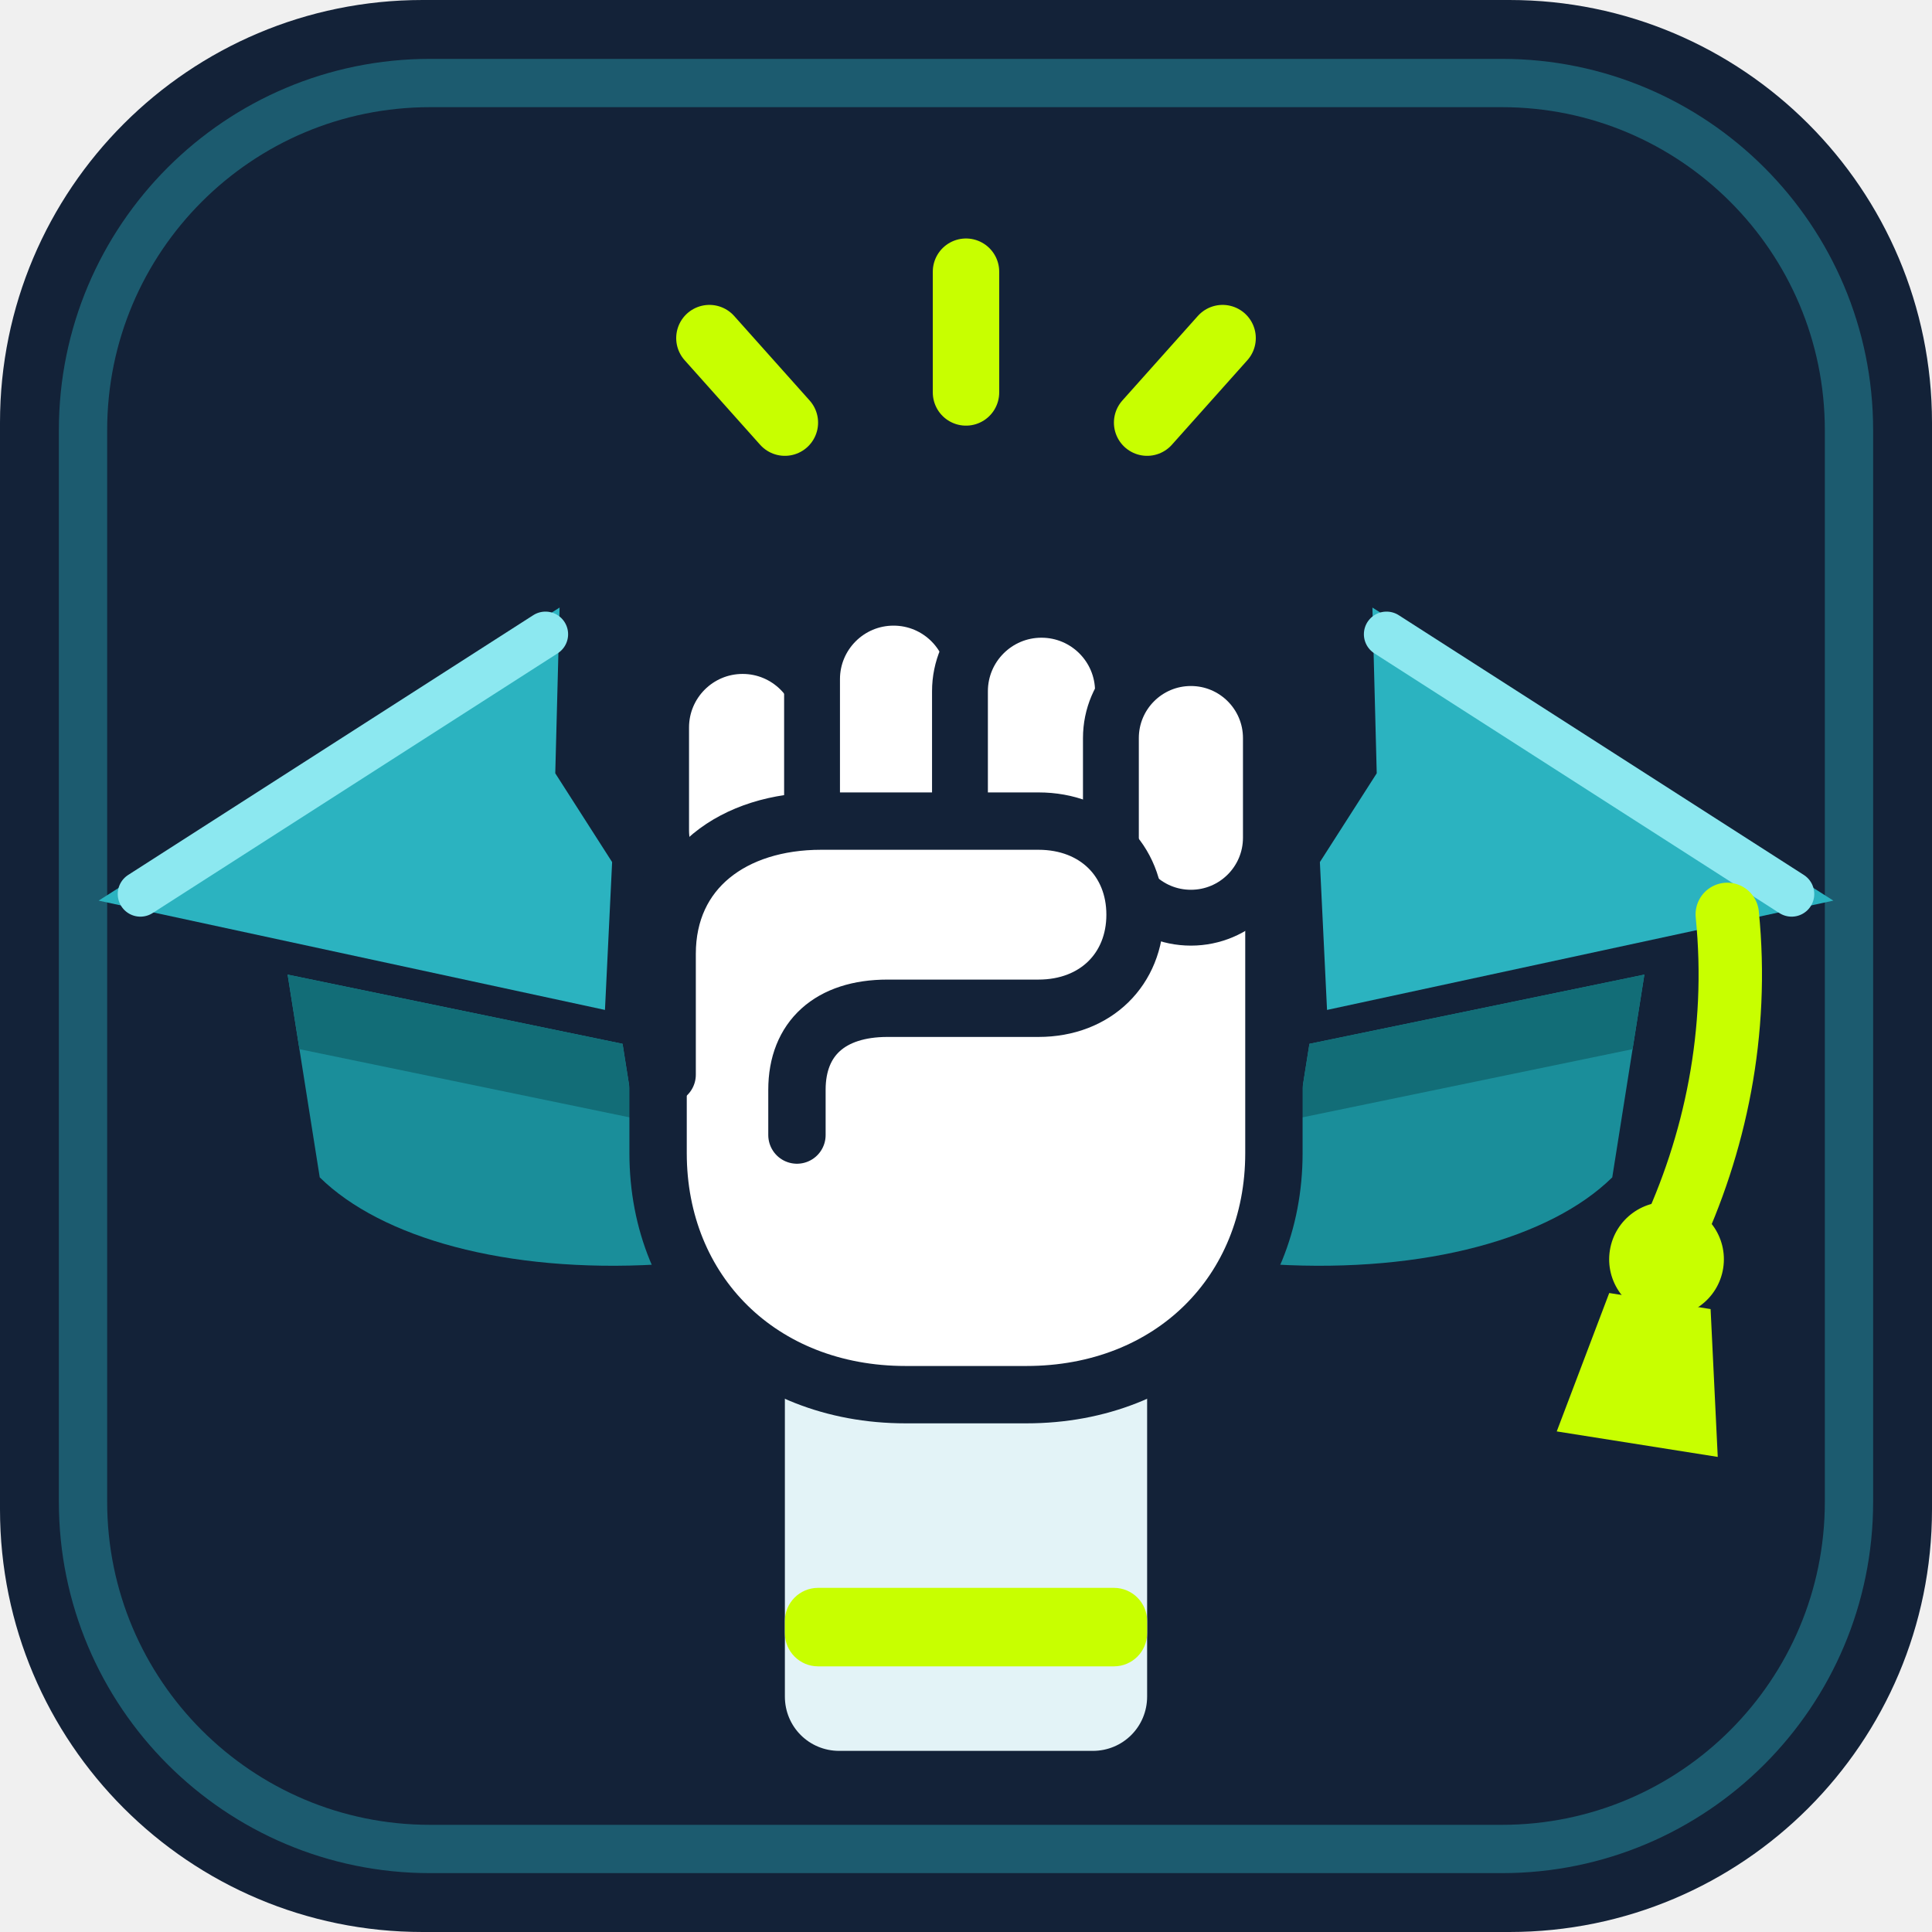
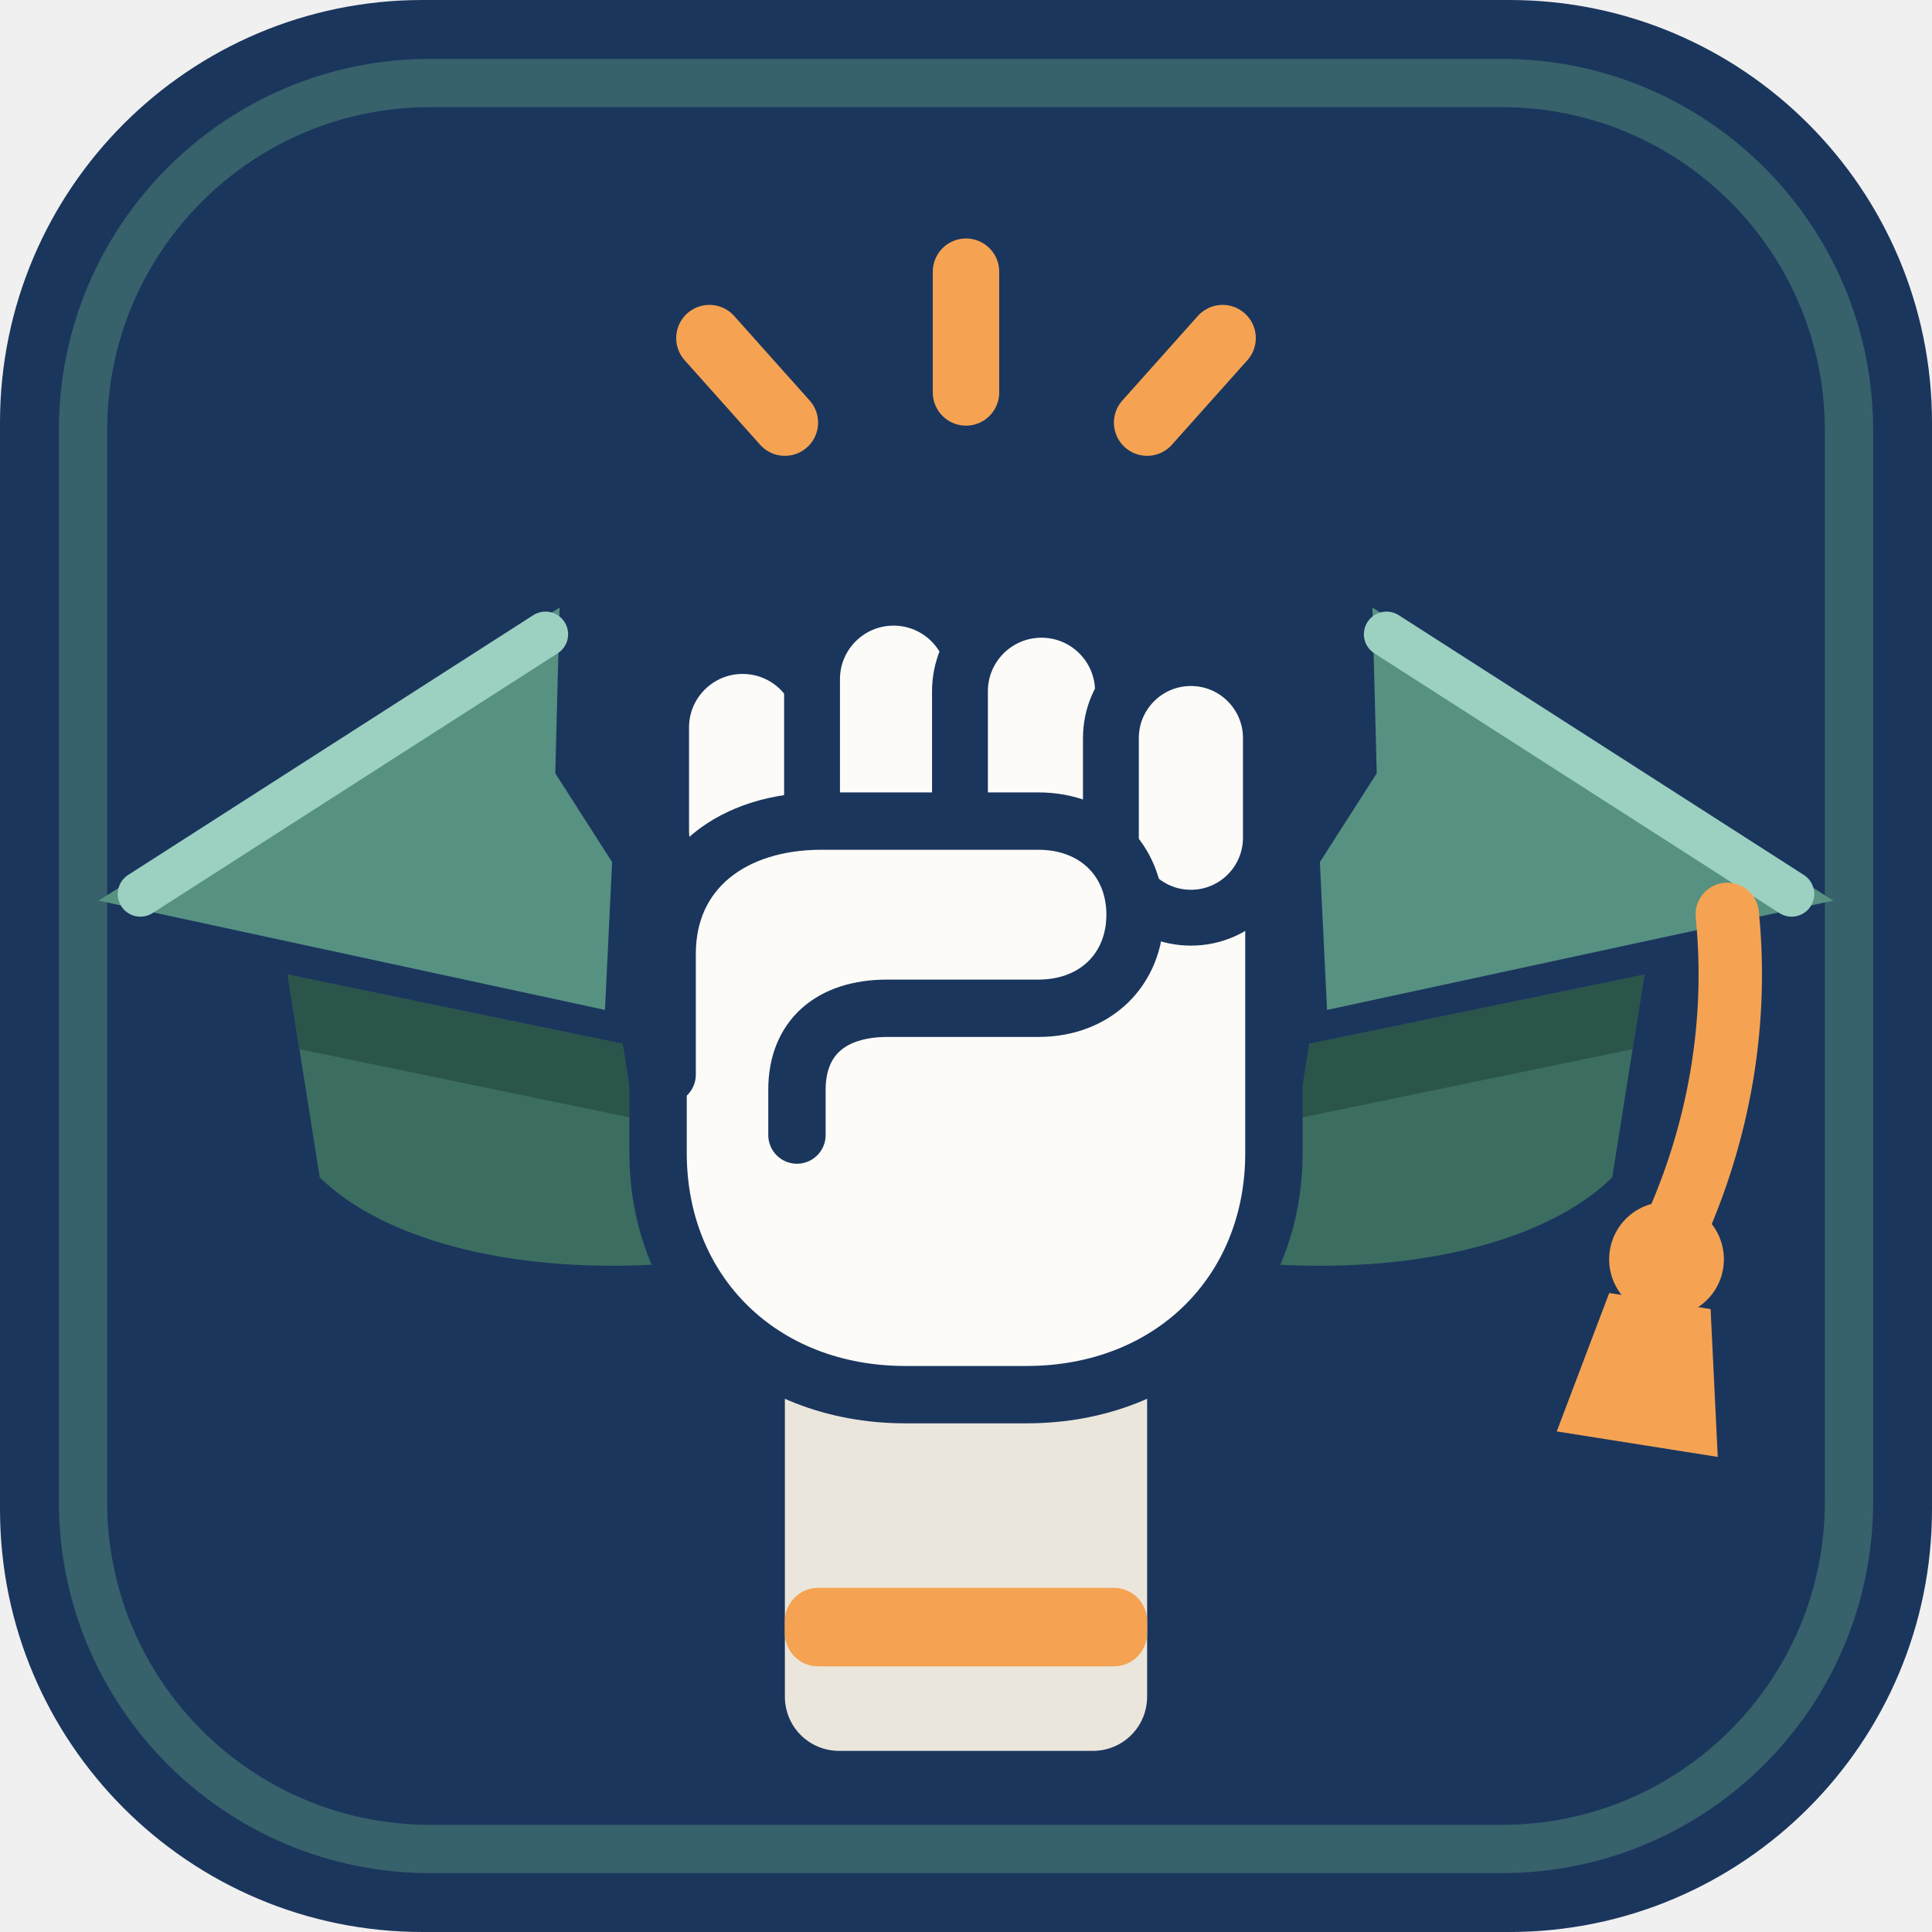
<svg xmlns="http://www.w3.org/2000/svg" viewBox="0 0 64 64" fill="none" role="img" aria-label="Schwork logo: graduation cap split in halves by a raised closed fist">
-   <rect width="64" height="64" rx="14" fill="#132238" />
-   <rect x="2.75" y="2.75" width="58.5" height="58.5" rx="11.5" stroke="#2BB3C0" stroke-width="1.6" stroke-opacity="0.4" />
-   <path d="M32 9V13M23.5 11.2L26 14M40.5 11.2L38 14" stroke="#C8FF00" stroke-width="2.2" stroke-linecap="round" />
+   <rect width="64" height="64" rx="14" fill="#1B365D" />
+   <rect x="2.75" y="2.75" width="58.5" height="58.5" rx="11.5" stroke="#4E8577" stroke-width="1.6" stroke-opacity="0.55" />
+   <path d="M32 9V13M23.5 11.2L26 14M40.5 11.2L38 14" stroke="#F5A352" stroke-width="2.2" stroke-linecap="round" />
  <g transform="rotate(-9 19 32)">
-     <path d="M9.6 30.8L20.2 34.8V42.2C15.2 41.7 11.3 39.9 9.6 37.6V30.8Z" fill="#1A8E9A" />
-     <path d="M9.6 30.8L20.2 34.8V37.3L9.6 33.3V30.8Z" fill="#126D77" />
-     <path d="M3.8 27.4L20.4 20.2L19.4 25.6L20.8 28.8L19.8 33.6L3.8 27.4Z" fill="#2BB3C0" />
-     <path d="M5.2 27.4L19.8 21" stroke="#8CE8F0" stroke-width="1.5" stroke-linecap="round" />
+     <path d="M9.6 30.8L20.2 34.8V42.2C15.2 41.7 11.3 39.9 9.6 37.6V30.8Z" fill="#3B6E61" />
+     <path d="M9.6 30.8L20.2 34.8V37.3L9.6 33.3V30.8Z" fill="#2B544A" />
+     <path d="M3.8 27.4L20.4 20.2L19.4 25.6L20.8 28.8L19.8 33.6L3.8 27.4Z" fill="#569182" />
+     <path d="M5.2 27.4L19.8 21" stroke="#9CD1C2" stroke-width="1.5" stroke-linecap="round" />
  </g>
  <g transform="rotate(9 45 32)">
-     <path d="M54.4 30.8L43.8 34.8V42.2C48.8 41.7 52.7 39.9 54.4 37.6V30.8Z" fill="#1A8E9A" />
-     <path d="M54.4 30.8L43.8 34.8V37.3L54.4 33.3V30.8Z" fill="#126D77" />
-     <path d="M60.2 27.4L43.6 20.2L44.6 25.6L43.2 28.8L44.2 33.6L60.2 27.4Z" fill="#2BB3C0" />
-     <path d="M58.8 27.4L44.2 21" stroke="#8CE8F0" stroke-width="1.5" stroke-linecap="round" />
-     <path d="M56.8 28.4C57.8 32.2 57.6 36 56.6 39.4" stroke="#C8FF00" stroke-width="2.1" stroke-linecap="round" />
-     <circle cx="56.6" cy="40" r="1.9" fill="#C8FF00" />
-     <path d="M54.9 41.4H58.3L59.3 46.2H53.9L54.9 41.4Z" fill="#C8FF00" />
+     <path d="M54.4 30.8L43.8 34.8V42.2C48.8 41.7 52.7 39.9 54.4 37.6V30.8Z" fill="#3B6E61" />
+     <path d="M54.4 30.8L43.8 34.8V37.3L54.4 33.3V30.8Z" fill="#2B544A" />
+     <path d="M60.2 27.4L43.6 20.2L44.6 25.6L43.2 28.8L44.2 33.6L60.2 27.4Z" fill="#569182" />
+     <path d="M58.8 27.4L44.2 21" stroke="#9CD1C2" stroke-width="1.5" stroke-linecap="round" />
+     <path d="M56.8 28.4C57.8 32.2 57.6 36 56.6 39.4" stroke="#F5A352" stroke-width="2.1" stroke-linecap="round" />
+     <circle cx="56.6" cy="40" r="1.9" fill="#F5A352" />
+     <path d="M54.9 41.4H58.3L59.3 46.2H53.9L54.9 41.4Z" fill="#F5A352" />
  </g>
  <g>
-     <path d="M26 44.8V56.2C26 57.2 26.8 58 27.8 58H36.2C37.2 58 38 57.2 38 56.2V44.8H26Z" fill="#E3F3F7" />
-     <rect x="26" y="52.6" width="12" height="2.6" rx="1.1" fill="#C8FF00" />
-     <path d="M21.8 29.8C21.8 27 24 25 26.8 25H37.2C40 25 42.2 27 42.2 29.8V38.2C42.2 42.8 38.8 46.2 34 46.2H30C25.2 46.2 21.8 42.8 21.8 38.2V29.8Z" fill="#FFFFFF" stroke="#132238" stroke-width="1.9" stroke-linejoin="round" />
-     <rect x="21.9" y="21.4" width="5.4" height="8.8" rx="2.7" fill="#FFFFFF" stroke="#132238" stroke-width="1.85" />
-     <rect x="26.9" y="19.8" width="5.4" height="9.8" rx="2.7" fill="#FFFFFF" stroke="#132238" stroke-width="1.85" />
-     <rect x="31.8" y="20.2" width="5.4" height="9.4" rx="2.7" fill="#FFFFFF" stroke="#132238" stroke-width="1.85" />
-     <rect x="36.8" y="21.8" width="5.3" height="8.6" rx="2.65" fill="#FFFFFF" stroke="#132238" stroke-width="1.85" />
-     <path d="M22.1 35.6V31.6C22.1 28.8 24.3 27.2 27.2 27.2H34.4C36.3 27.2 37.6 28.5 37.6 30.3C37.6 32.1 36.3 33.4 34.4 33.4H29.4C27.5 33.4 26.4 34.4 26.4 36.1V37.6" fill="#FFFFFF" stroke="#132238" stroke-width="1.9" stroke-linecap="round" stroke-linejoin="round" />
+     <path d="M26 44.8V56.2C26 57.2 26.8 58 27.8 58H36.2C37.2 58 38 57.2 38 56.2V44.8H26Z" fill="#EBE6DC" />
+     <rect x="26" y="52.6" width="12" height="2.6" rx="1.1" fill="#F5A352" />
+     <path d="M21.8 29.8C21.8 27 24 25 26.8 25H37.2C40 25 42.2 27 42.2 29.8V38.2C42.2 42.8 38.8 46.2 34 46.2H30C25.2 46.2 21.8 42.8 21.8 38.2V29.8Z" fill="#FCFBF8" stroke="#1B365D" stroke-width="1.9" stroke-linejoin="round" />
+     <rect x="21.9" y="21.4" width="5.4" height="8.8" rx="2.7" fill="#FCFBF8" stroke="#1B365D" stroke-width="1.85" />
+     <rect x="26.9" y="19.8" width="5.4" height="9.8" rx="2.7" fill="#FCFBF8" stroke="#1B365D" stroke-width="1.85" />
+     <rect x="31.8" y="20.2" width="5.4" height="9.4" rx="2.7" fill="#FCFBF8" stroke="#1B365D" stroke-width="1.85" />
+     <rect x="36.8" y="21.8" width="5.3" height="8.6" rx="2.65" fill="#FCFBF8" stroke="#1B365D" stroke-width="1.85" />
+     <path d="M22.1 35.6V31.6C22.1 28.8 24.3 27.2 27.2 27.2H34.4C36.3 27.2 37.6 28.5 37.6 30.3C37.6 32.1 36.3 33.4 34.4 33.4H29.4C27.5 33.4 26.4 34.4 26.4 36.1V37.6" fill="#FCFBF8" stroke="#1B365D" stroke-width="1.9" stroke-linecap="round" stroke-linejoin="round" />
  </g>
</svg>
